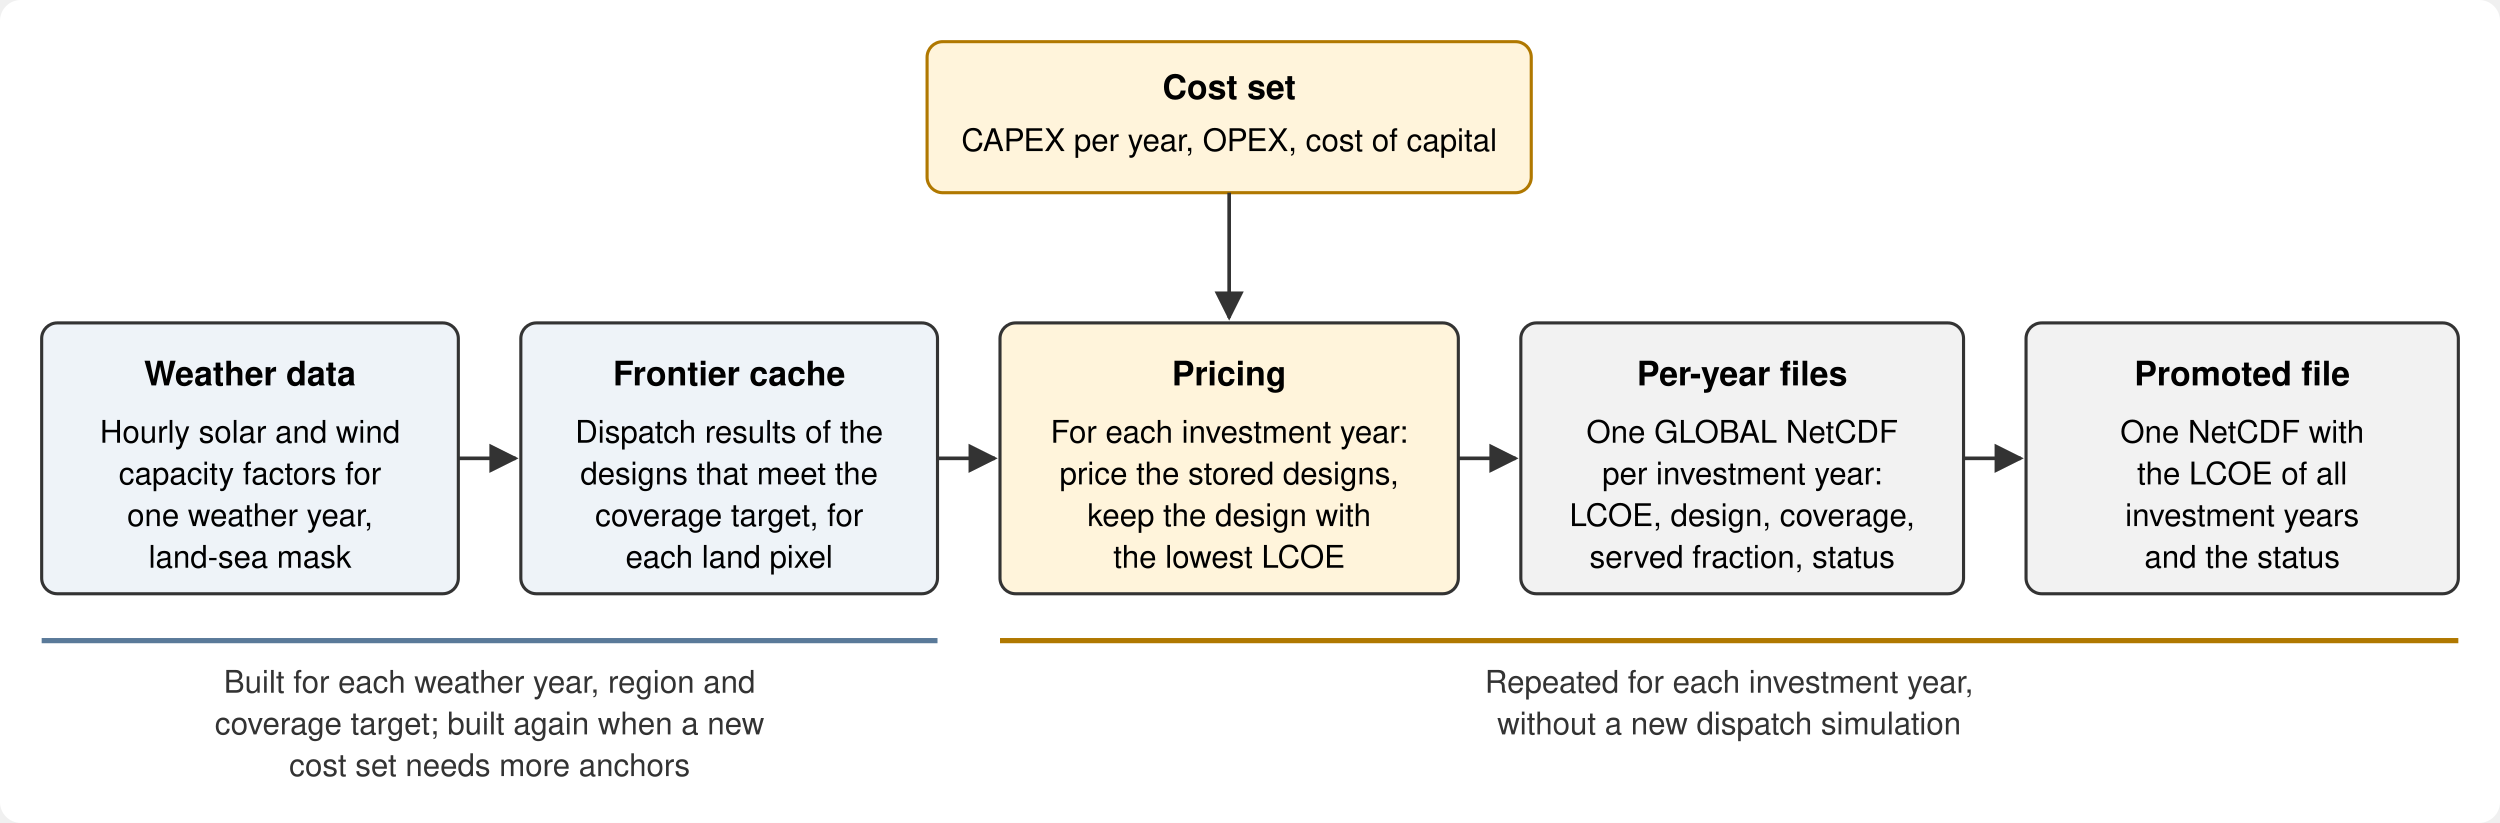
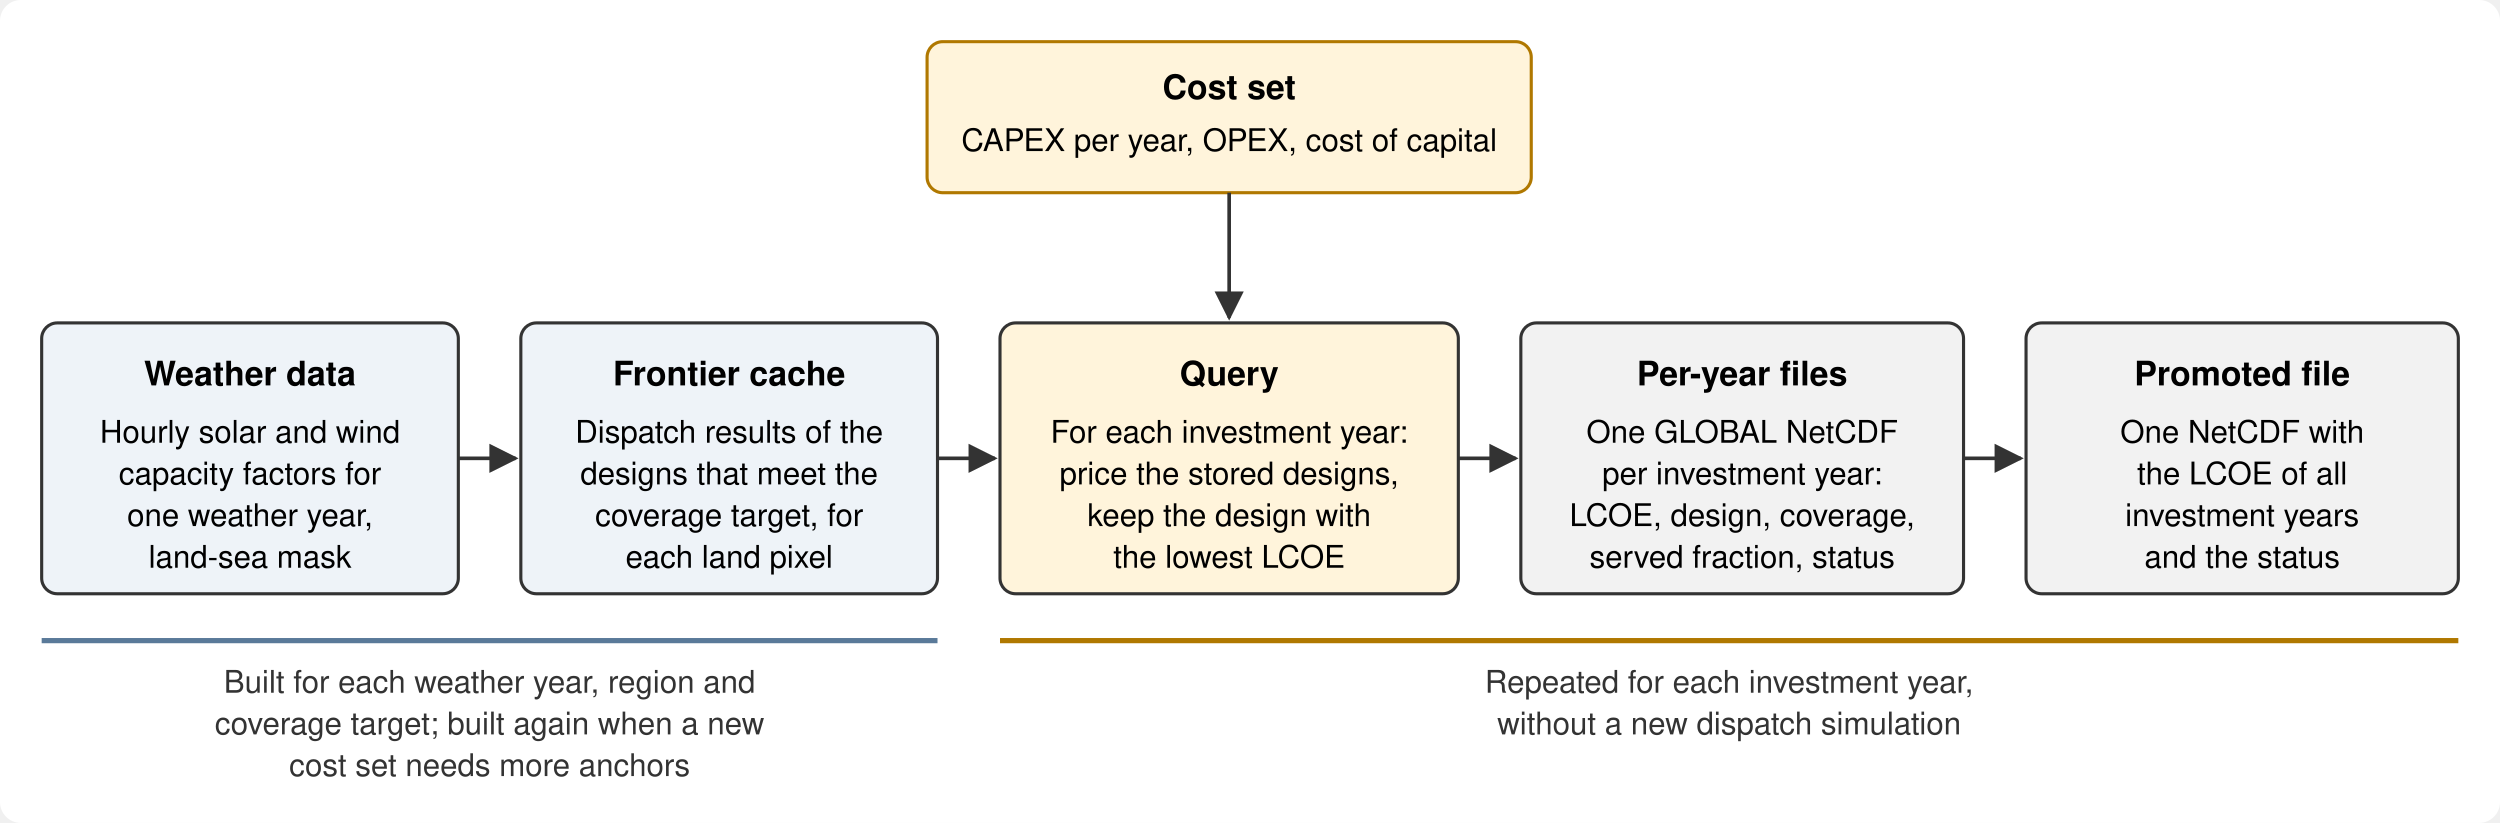
<svg xmlns="http://www.w3.org/2000/svg" width="960" height="316" viewBox="0 0 960 316" font-family="Helvetica, Arial, sans-serif" font-size="13" fill="#000000">
  <defs>
    <marker id="arrow" viewBox="0 0 10 10" refX="9" refY="5" markerWidth="8" markerHeight="8" orient="auto-start-reverse">
      <path d="M0,0 L10,5 L0,10 z" fill="#333333" />
    </marker>
  </defs>
  <rect x="0" y="0" width="960" height="316" rx="8" fill="#FFFFFF" />
  <rect x="356" y="16" width="232" height="58" rx="6" fill="#FFF4DB" stroke="#B07800" stroke-width="1.2" />
  <text x="472" y="38" text-anchor="middle" font-weight="bold">Cost set</text>
  <text x="472" y="58" text-anchor="middle" font-size="12">CAPEX per year, OPEX, cost of capital</text>
  <line x1="472" y1="74" x2="472" y2="122" stroke="#333333" stroke-width="1.4" marker-end="url(#arrow)" />
  <g stroke="#333333" stroke-width="1.2">
    <rect x="16" y="124" width="160" height="104" rx="6" fill="#EEF3F8" />
    <rect x="200" y="124" width="160" height="104" rx="6" fill="#EEF3F8" />
    <rect x="384" y="124" width="176" height="104" rx="6" fill="#FFF4DB" />
    <rect x="584" y="124" width="170" height="104" rx="6" fill="#F2F2F2" />
    <rect x="778" y="124" width="166" height="104" rx="6" fill="#F2F2F2" />
  </g>
  <text x="96" y="148" text-anchor="middle" font-weight="bold">Weather data</text>
  <text x="96" y="170" text-anchor="middle" font-size="12">Hourly solar and wind</text>
  <text x="96" y="186" text-anchor="middle" font-size="12">capacity factors for</text>
  <text x="96" y="202" text-anchor="middle" font-size="12">one weather year,</text>
  <text x="96" y="218" text-anchor="middle" font-size="12">land-sea mask</text>
  <text x="280" y="148" text-anchor="middle" font-weight="bold">Frontier cache</text>
  <text x="280" y="170" text-anchor="middle" font-size="12">Dispatch results of the</text>
  <text x="280" y="186" text-anchor="middle" font-size="12">designs that meet the</text>
  <text x="280" y="202" text-anchor="middle" font-size="12">coverage target, for</text>
  <text x="280" y="218" text-anchor="middle" font-size="12">each land pixel</text>
-   <text x="472" y="148" text-anchor="middle" font-weight="bold">Pricing</text>
+   <text x="472" y="148" text-anchor="middle" font-weight="bold">Query</text>
  <text x="472" y="170" text-anchor="middle" font-size="12">For each investment year:</text>
  <text x="472" y="186" text-anchor="middle" font-size="12">price the stored designs,</text>
  <text x="472" y="202" text-anchor="middle" font-size="12">keep the design with</text>
  <text x="472" y="218" text-anchor="middle" font-size="12">the lowest LCOE</text>
  <text x="669" y="148" text-anchor="middle" font-weight="bold">Per-year files</text>
  <text x="669" y="170" text-anchor="middle" font-size="12">One GLOBAL NetCDF</text>
  <text x="669" y="186" text-anchor="middle" font-size="12">per investment year:</text>
  <text x="669" y="202" text-anchor="middle" font-size="12">LCOE, design, coverage,</text>
  <text x="669" y="218" text-anchor="middle" font-size="12">served fraction, status</text>
  <text x="861" y="148" text-anchor="middle" font-weight="bold">Promoted file</text>
  <text x="861" y="170" text-anchor="middle" font-size="12">One NetCDF with</text>
  <text x="861" y="186" text-anchor="middle" font-size="12">the LCOE of all</text>
  <text x="861" y="202" text-anchor="middle" font-size="12">investment years</text>
  <text x="861" y="218" text-anchor="middle" font-size="12">and the status</text>
  <g stroke="#333333" stroke-width="1.4" marker-end="url(#arrow)">
    <line x1="176" y1="176" x2="198" y2="176" />
    <line x1="360" y1="176" x2="382" y2="176" />
    <line x1="560" y1="176" x2="582" y2="176" />
    <line x1="754" y1="176" x2="776" y2="176" />
  </g>
  <g font-size="12" fill="#333333">
    <line x1="16" y1="246" x2="360" y2="246" stroke="#5A7A99" stroke-width="2" />
    <text x="188" y="266" text-anchor="middle">Built for each weather year, region and</text>
    <text x="188" y="282" text-anchor="middle">coverage target; built again when a new</text>
    <text x="188" y="298" text-anchor="middle">cost set needs more anchors</text>
    <line x1="384" y1="246" x2="944" y2="246" stroke="#B07800" stroke-width="2" />
    <text x="664" y="266" text-anchor="middle">Repeated for each investment year,</text>
    <text x="664" y="282" text-anchor="middle">without a new dispatch simulation</text>
  </g>
</svg>
